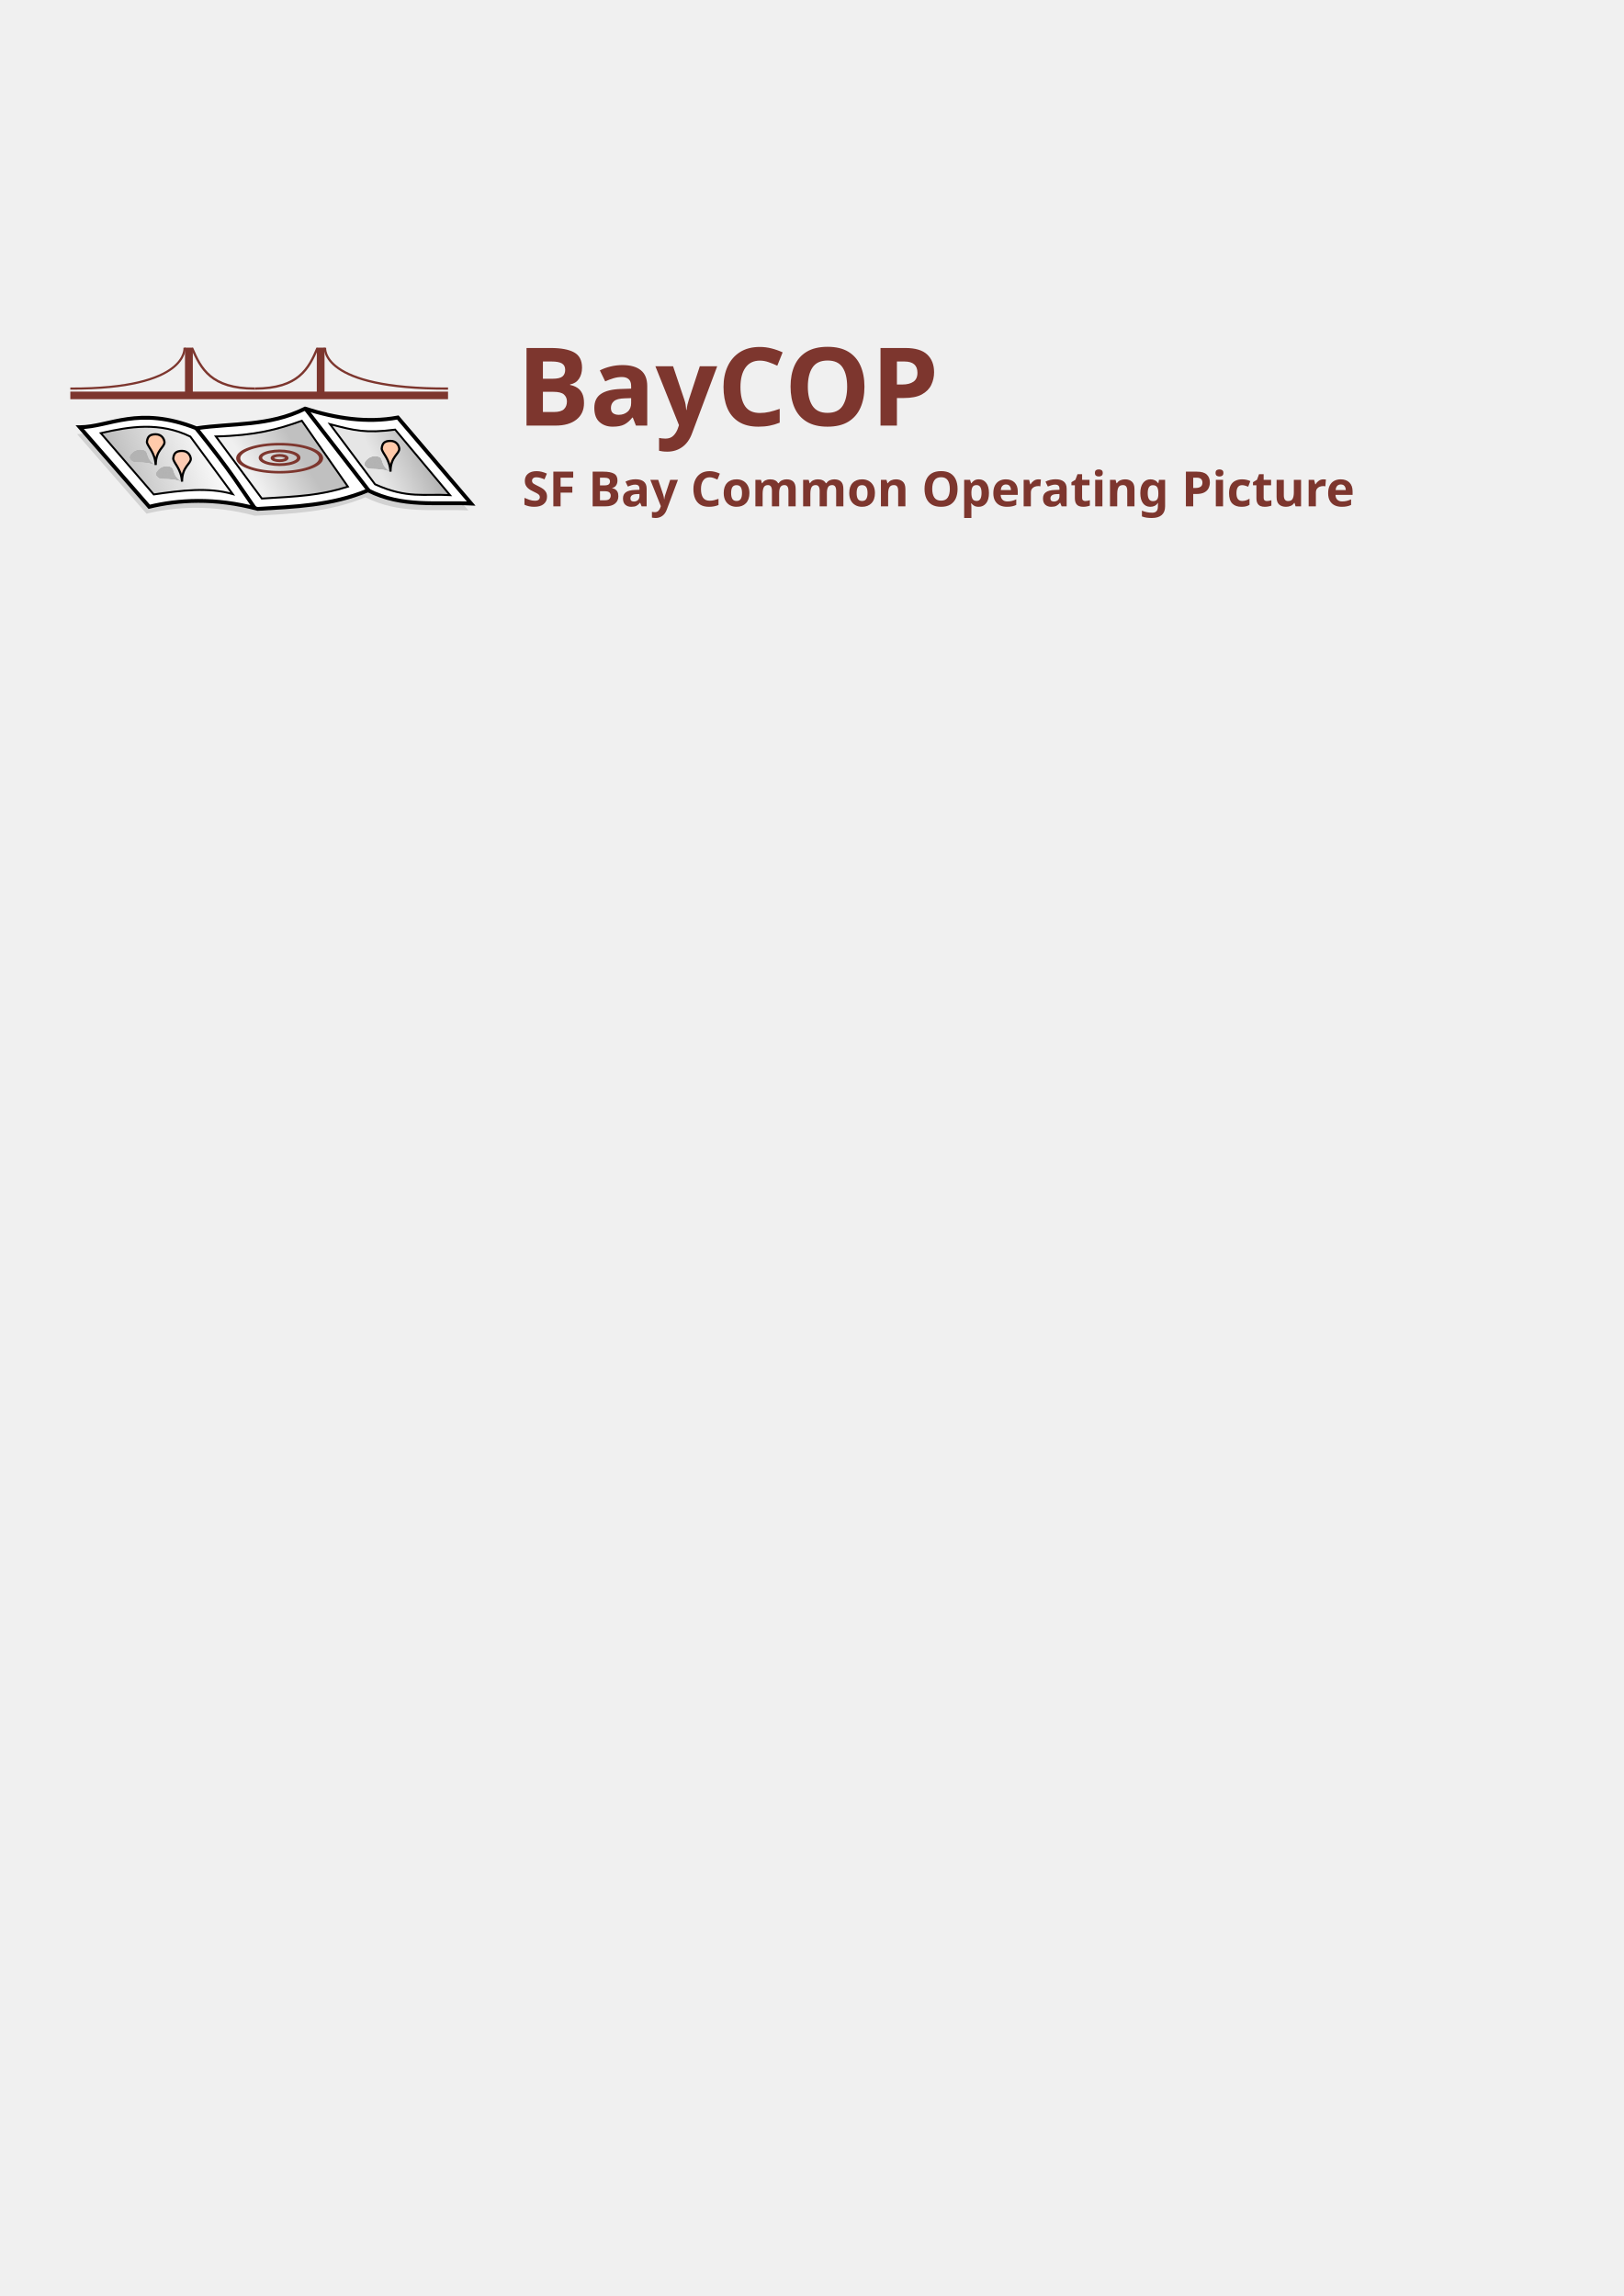
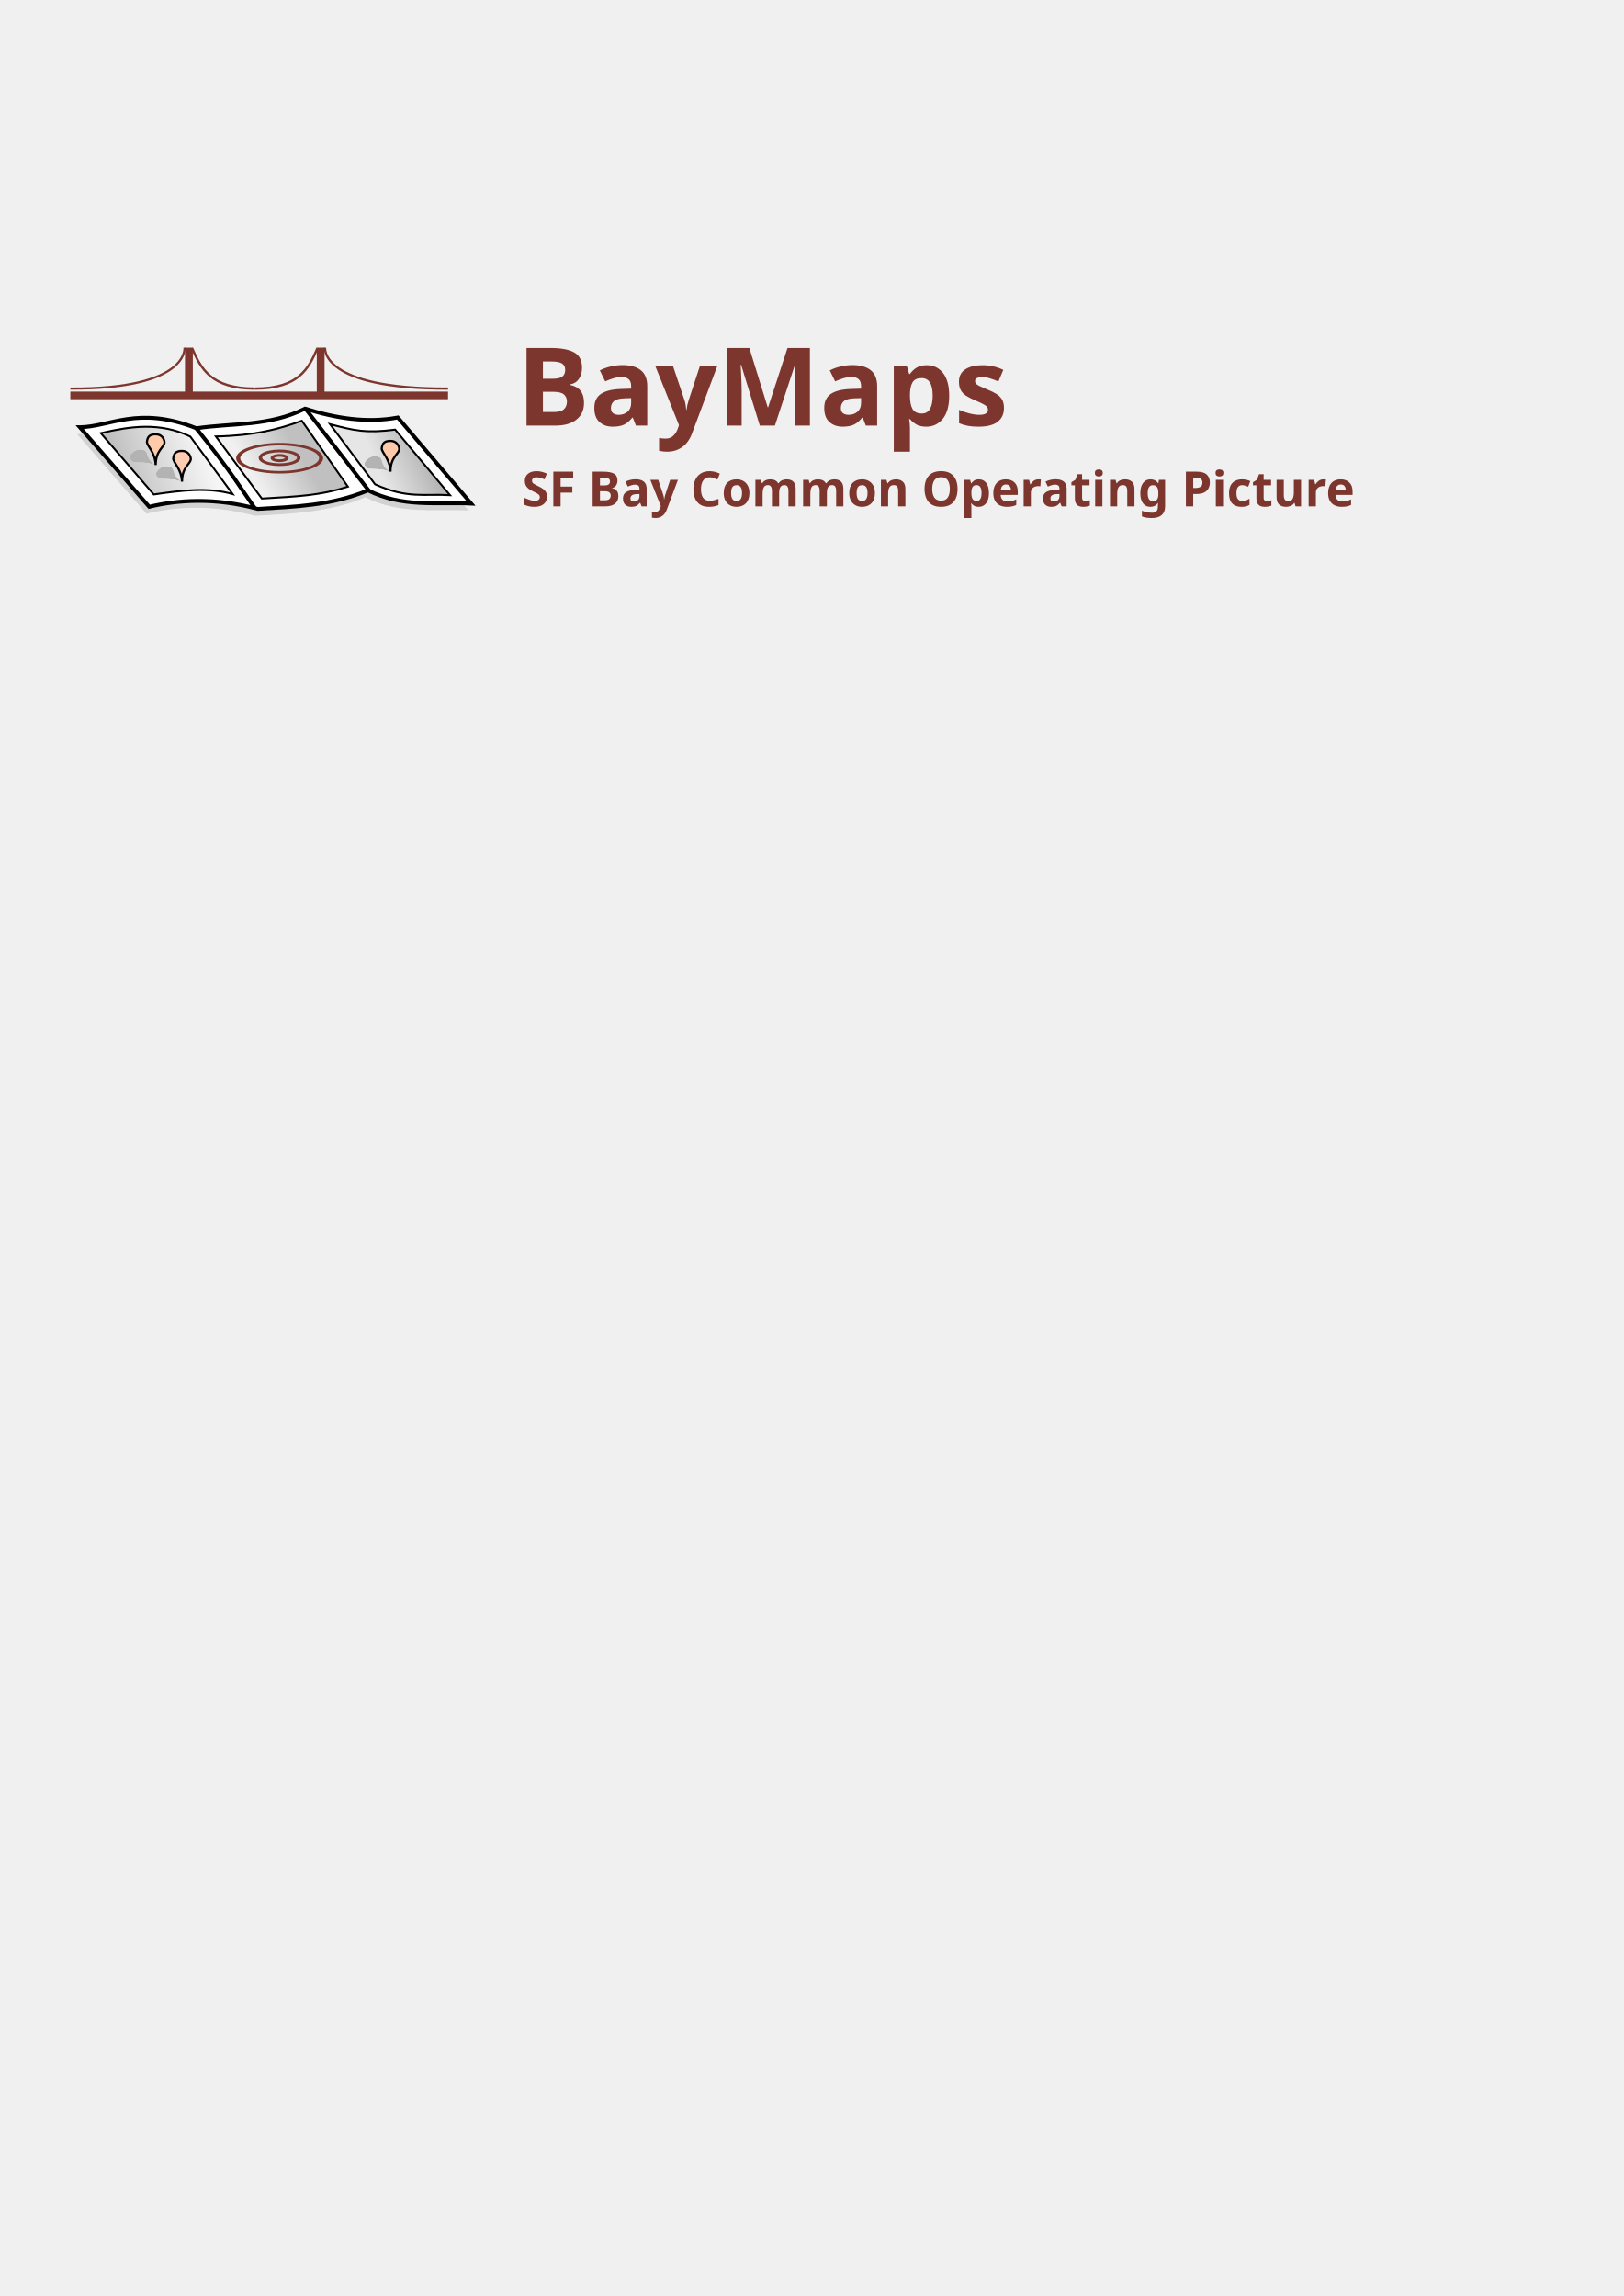
<svg xmlns="http://www.w3.org/2000/svg" xmlns:ns1="http://www.openswatchbook.org/uri/2009/osb" xmlns:xlink="http://www.w3.org/1999/xlink" width="744.094" height="1052.362" id="svg2" version="1.1">
  <defs id="defs4">
    <linearGradient id="linearGradient3933">
      <stop style="stop-color:#adadad;stop-opacity:1" offset="0" id="stop3935" />
      <stop style="stop-color:#e6e6e6;stop-opacity:1" offset="1" id="stop3937" />
    </linearGradient>
    <linearGradient id="linearGradient3917">
      <stop style="stop-color:#f0f0f0;stop-opacity:1" offset="0" id="stop3919" />
      <stop style="stop-color:#c0c0c0;stop-opacity:1" offset="1" id="stop3921" />
    </linearGradient>
    <linearGradient id="linearGradient3901">
      <stop id="stop3909" offset="0" style="stop-color:#b4b4b4;stop-opacity:1" />
      <stop style="stop-color:#c1c1c1;stop-opacity:0;" offset="1" id="stop3905" />
    </linearGradient>
    <linearGradient id="linearGradient3887" ns1:paint="gradient">
      <stop style="stop-color:#c1c1c1;stop-opacity:1;" offset="0" id="stop3889" />
      <stop style="stop-color:#c1c1c1;stop-opacity:0;" offset="1" id="stop3891" />
    </linearGradient>
    <linearGradient xlink:href="#linearGradient3901" id="linearGradient3907" x1="212.857" y1="357.26" x2="346.429" y2="317.975" gradientUnits="userSpaceOnUse" gradientTransform="matrix(0.4025468,0,0,0.3127448,-37.35574,105.4379)" />
    <linearGradient xlink:href="#linearGradient3917" id="linearGradient3923" x1="381.643" y1="363.08" x2="438.357" y2="336.652" gradientUnits="userSpaceOnUse" gradientTransform="matrix(0.4025468,0,0,0.3127448,-37.35574,105.4379)" />
    <linearGradient xlink:href="#linearGradient3933" id="linearGradient3939" x1="584.5" y1="320.469" x2="521.214" y2="343.326" gradientUnits="userSpaceOnUse" gradientTransform="matrix(0.4025468,0,0,0.3127448,-37.35574,105.4379)" />
    <filter id="filter3876" color-interpolation-filters="sRGB">
      <feColorMatrix id="feColorMatrix3878" values="1 0 0 0 0 0 1 0 0 0 0 0 1 0 0 0 0 0 1 0 " result="result7" />
      <feGaussianBlur id="feGaussianBlur3880" result="result6" stdDeviation="5" />
      <feComposite id="feComposite3882" in2="result7" operator="atop" in="result6" result="result91" />
      <feComposite id="feComposite3884" in2="result91" operator="in" result="fbSourceGraphic" />
      <feColorMatrix result="fbSourceGraphicAlpha" in="fbSourceGraphic" values="0 0 0 -1 0 0 0 0 -1 0 0 0 0 -1 0 0 0 0 1 0" id="feColorMatrix3886" />
      <feColorMatrix id="feColorMatrix3888" values="1 0 0 0 0 0 1 0 0 0 0 0 1 0 0 0 0 0 1 0 " result="result7" in="fbSourceGraphic" />
      <feGaussianBlur id="feGaussianBlur3890" result="result6" stdDeviation="5" />
      <feComposite id="feComposite3892" in2="result7" operator="atop" in="result6" result="result91" />
      <feComposite id="feComposite3894" in2="result91" operator="in" />
    </filter>
    <filter id="filter3876-5" color-interpolation-filters="sRGB">
      <feColorMatrix id="feColorMatrix3878-5" values="1 0 0 0 0 0 1 0 0 0 0 0 1 0 0 0 0 0 1 0 " result="result7" />
      <feGaussianBlur id="feGaussianBlur3880-0" result="result6" stdDeviation="5" />
      <feComposite id="feComposite3882-8" in2="result7" operator="atop" in="result6" result="result91" />
      <feComposite id="feComposite3884-9" in2="result91" operator="in" result="fbSourceGraphic" />
      <feColorMatrix result="fbSourceGraphicAlpha" in="fbSourceGraphic" values="0 0 0 -1 0 0 0 0 -1 0 0 0 0 -1 0 0 0 0 1 0" id="feColorMatrix3886-5" />
      <feColorMatrix id="feColorMatrix3888-7" values="1 0 0 0 0 0 1 0 0 0 0 0 1 0 0 0 0 0 1 0 " result="result7" in="fbSourceGraphic" />
      <feGaussianBlur id="feGaussianBlur3890-6" result="result6" stdDeviation="5" />
      <feComposite id="feComposite3892-2" in2="result7" operator="atop" in="result6" result="result91" />
      <feComposite id="feComposite3894-5" in2="result91" operator="in" />
    </filter>
    <filter id="filter3876-4" color-interpolation-filters="sRGB">
      <feColorMatrix id="feColorMatrix3878-8" values="1 0 0 0 0 0 1 0 0 0 0 0 1 0 0 0 0 0 1 0 " result="result7" />
      <feGaussianBlur id="feGaussianBlur3880-6" result="result6" stdDeviation="5" />
      <feComposite id="feComposite3882-4" in2="result7" operator="atop" in="result6" result="result91" />
      <feComposite id="feComposite3884-7" in2="result91" operator="in" result="fbSourceGraphic" />
      <feColorMatrix result="fbSourceGraphicAlpha" in="fbSourceGraphic" values="0 0 0 -1 0 0 0 0 -1 0 0 0 0 -1 0 0 0 0 1 0" id="feColorMatrix3886-55" />
      <feColorMatrix id="feColorMatrix3888-2" values="1 0 0 0 0 0 1 0 0 0 0 0 1 0 0 0 0 0 1 0 " result="result7" in="fbSourceGraphic" />
      <feGaussianBlur id="feGaussianBlur3890-0" result="result6" stdDeviation="5" />
      <feComposite id="feComposite3892-9" in2="result7" operator="atop" in="result6" result="result91" />
      <feComposite id="feComposite3894-8" in2="result91" operator="in" />
    </filter>
    <filter id="filter3843" color-interpolation-filters="sRGB">
      <feColorMatrix id="feColorMatrix3845" values="1 0 0 0 0 0 1 0 0 0 0 0 1 0 0 0 0 0 1 0 " result="result7" />
      <feGaussianBlur id="feGaussianBlur3847" result="result6" stdDeviation="5" />
      <feComposite id="feComposite3849" in2="result7" operator="atop" in="result6" result="result91" />
      <feComposite id="feComposite3851" in2="result91" operator="in" result="fbSourceGraphic" />
      <feColorMatrix result="fbSourceGraphicAlpha" in="fbSourceGraphic" values="0 0 0 -1 0 0 0 0 -1 0 0 0 0 -1 0 0 0 0 1 0" id="feColorMatrix3853" />
      <feColorMatrix id="feColorMatrix3855" values="1 0 0 0 0 0 1 0 0 0 0 0 1 0 0 0 0 0 1 0 " result="result7" in="fbSourceGraphic" />
      <feGaussianBlur id="feGaussianBlur3857" result="result6" stdDeviation="5" />
      <feComposite id="feComposite3859" in2="result7" operator="atop" in="result6" result="result91" />
      <feComposite id="feComposite3861" in2="result91" operator="in" />
    </filter>
  </defs>
  <g id="layer1">
    <path style="fill:#d2d2d2;fill-opacity:1;stroke:none" d="m 35.326,198.979 31.813,36.462 c 13.152,-3.212 30.17,-4.307 49.692,0.974 16.863,-0.998 33.726,-1.471 50.589,-8.496 15.752,7.97 31.503,5.302 47.255,6.048 l -33.611,-39.439 c -14.166,2.611 -28.331,0.39 -42.497,-4.077 -16.601,8.254 -33.201,6.538 -49.802,9.012 -26.749,-10.523 -39.713,-0.608 -53.438,-0.484 z" id="path3827-0" />
    <path style="fill:#ff0000;stroke:#7d362e;stroke-width:3.463;stroke-linecap:butt;stroke-linejoin:miter;stroke-miterlimit:4;stroke-opacity:1;stroke-dasharray:none" d="m 32.227,181.235 c 172.547,0 173.095,0 173.095,0" id="path2985" />
    <path style="fill:none;stroke:#7d362e;stroke-width:3.586;stroke-linecap:butt;stroke-linejoin:miter;stroke-miterlimit:4;stroke-opacity:1;stroke-dasharray:none" d="m 86.571,180.789 0,-21.445" id="path3757" />
    <path style="fill:none;stroke:#7d362e;stroke-width:3.548;stroke-linecap:butt;stroke-linejoin:miter;stroke-miterlimit:4;stroke-opacity:1;stroke-dasharray:none" d="m 146.953,180.342 0,-20.999" id="path3759" />
    <path style="fill:none;stroke:#7d362e;stroke-width:0.991;stroke-linecap:butt;stroke-linejoin:miter;stroke-miterlimit:4;stroke-opacity:1;stroke-dasharray:none" d="M 32.227,178.108 C 86.801,178.331 84.558,159.343 84.558,159.343" id="path3763" />
    <path style="fill:none;stroke:#7d362e;stroke-width:1.028;stroke-linecap:butt;stroke-linejoin:miter;stroke-miterlimit:4;stroke-opacity:1;stroke-dasharray:none" d="M 205.322,178.108 C 146.551,178.331 148.966,159.343 148.966,159.343" id="path3763-1" />
    <path style="fill:none;stroke:#7d362e;stroke-width:1.064;stroke-linecap:butt;stroke-linejoin:miter;stroke-miterlimit:4;stroke-opacity:1;stroke-dasharray:none" d="m 145.5,159.521 c -4.025,9.382 -8.61,18.587 -28.737,18.587" id="path3807" />
    <path style="fill:none;stroke:#7d362e;stroke-width:1.064;stroke-linecap:butt;stroke-linejoin:miter;stroke-miterlimit:4;stroke-opacity:1;stroke-dasharray:none" d="m 88.002,159.516 c 4.025,9.382 8.633,18.592 28.761,18.592" id="path3807-2" />
    <path style="fill:#ffffff;fill-opacity:1;stroke:#000000;stroke-width:1.763;stroke-linecap:butt;stroke-linejoin:miter;stroke-miterlimit:4;stroke-opacity:1;stroke-dasharray:none" d="m 36.576,195.817 31.813,36.462 c 13.152,-3.212 30.17,-4.307 49.692,0.974 16.863,-0.998 33.726,-1.471 50.589,-8.496 15.752,7.97 31.503,5.302 47.255,6.048 l -33.611,-39.439 c -14.166,2.611 -28.331,0.39 -42.497,-4.077 -16.601,8.254 -33.201,6.538 -49.802,9.012 -26.749,-10.523 -39.713,-0.608 -53.438,-0.484 z" id="path3827" />
    <path style="fill:none;stroke:#000000;stroke-width:1.763;stroke-linecap:butt;stroke-linejoin:miter;stroke-miterlimit:4;stroke-opacity:1;stroke-dasharray:none" d="m 89.853,196.228 c 16.401,20.304 20.871,28.157 27.026,36.842" id="path3829" />
    <path style="fill:none;stroke:#000000;stroke-width:1.763;stroke-linecap:butt;stroke-linejoin:miter;stroke-miterlimit:4;stroke-opacity:1;stroke-dasharray:none" d="m 139.88,187.195 29.125,37.682" id="path3829-1-1" />
    <path style="fill:url(#linearGradient3907);fill-opacity:1;stroke:#000000;stroke-width:0.881;stroke-linecap:butt;stroke-linejoin:miter;stroke-miterlimit:4;stroke-opacity:1;stroke-dasharray:none" d="m 46.198,198.525 24.271,28.104 c 12.665,-1.866 24.941,-3.4 36.16,-0.179 L 87.207,200.088 c -14.03,-6.783 -27.743,-4.643 -41.008,-1.563 z" id="path3885" />
    <path style="fill:url(#linearGradient3923);fill-opacity:1;stroke:#000000;stroke-width:0.881;stroke-linecap:butt;stroke-linejoin:miter;stroke-miterlimit:4;stroke-opacity:1;stroke-dasharray:none" d="m 98.926,200.044 c 17.843,-0.389 28.438,-3.24 39.401,-7.193 l 21.108,30.203 c -12.809,4.073 -22.803,4.471 -39.441,5.451 z" id="path3915" />
    <path style="fill:url(#linearGradient3939);fill-opacity:1;stroke:#000000;stroke-width:0.881;stroke-linecap:butt;stroke-linejoin:miter;stroke-miterlimit:4;stroke-opacity:1;stroke-dasharray:none" d="m 151.227,194.415 c 11.31,2.959 16.254,4.234 29.864,2.501 l 25.133,30.025 c -11.808,-0.694 -19.484,1.758 -34.347,-4.959 z" id="path3931" />
    <path style="fill:none;stroke:#7d362e;stroke-width:4;stroke-miterlimit:4;stroke-opacity:1;stroke-dasharray:none" id="path3822" d="m 417.143,334.148 a 8.214,3.929 0 1 1 -16.429,0 8.214,3.929 0 1 1 16.429,0 z" transform="matrix(0.4025468,0,0,0.3127448,-36.49314,105.4379)" />
    <path style="fill:none;stroke:#7d362e;stroke-width:4;stroke-miterlimit:4;stroke-opacity:1;stroke-dasharray:none" id="path3824" d="m 432.857,333.791 a 21.786,10 0 1 1 -43.571,0 21.786,10 0 1 1 43.571,0 z" transform="matrix(0.4025468,0,0,0.3127448,-37.35574,105.4379)" />
    <path style="fill:none;stroke:#7d362e;stroke-width:4;stroke-miterlimit:4;stroke-opacity:1;stroke-dasharray:none" id="path3826" d="m 448.571,335.934 a 40.357,22.143 0 1 1 -80.714,0 40.357,22.143 0 1 1 80.714,0 z" transform="matrix(0.4707233,0,0,0.2905461,-63.9989,112.4037)" />
    <g id="g3896" transform="matrix(0.4025468,0,0,0.4025468,-33.90262,82.23257)">
      <path id="path3834-8" d="m 291.426,344.148 c -0.771,-14.81 -9.501,-21.028 -10,-26.25 0.595,-6.212 3.333,-8.75 10,-8.75 6.667,0 9.503,4.947 10,8.75 0.283,6.285 -10,8.75 -10,26.25 z" style="fill:#ffcaaf;fill-opacity:0.941;stroke:#000000;stroke-width:2.484;stroke-linecap:butt;stroke-linejoin:miter;stroke-miterlimit:4;stroke-opacity:1;stroke-dasharray:none" />
      <path transform="matrix(1.089415,0.00620569,-0.00862625,0.7837216,-21.03295,72.99409)" id="path3834-8-8" d="m 291.437,345.327 c -11.665,-7.607 -21.729,-3.792 -25.982,-6.285 -4.328,-3.956 -4.564,-7.653 -0.467,-13.211 4.097,-5.558 9.578,-5.167 12.757,-3.463 4.924,3.265 0.467,13.211 13.691,22.959 z" style="fill:#b3b3b3;fill-opacity:1;stroke:#000000;stroke-width:0;stroke-linecap:butt;stroke-linejoin:miter;stroke-miterlimit:4;stroke-opacity:1;stroke-dasharray:none;filter:url(#filter3876)" />
    </g>
    <g transform="matrix(0.4025468,0,0,0.4025468,61.63704,77.64098)" id="g3896-4">
      <path id="path3834-8-3" d="m 291.426,344.148 c -0.771,-14.81 -9.501,-21.028 -10,-26.25 0.595,-6.212 3.333,-8.75 10,-8.75 6.667,0 9.503,4.947 10,8.75 0.283,6.285 -10,8.75 -10,26.25 z" style="fill:#ffcaaa;fill-opacity:1;stroke:#000000;stroke-width:2.484;stroke-linecap:butt;stroke-linejoin:miter;stroke-miterlimit:4;stroke-opacity:1;stroke-dasharray:none" />
      <path transform="matrix(1.089415,0.00620569,-0.00862625,0.7837216,-21.03295,72.99409)" id="path3834-8-8-2" d="m 291.437,345.327 c -11.665,-7.607 -21.729,-3.792 -25.982,-6.285 -4.328,-3.956 -4.564,-7.653 -0.467,-13.211 4.097,-5.558 9.578,-5.167 12.757,-3.463 4.924,3.265 0.467,13.211 13.691,22.959 z" style="fill:#b3b3b3;fill-opacity:1;stroke:#000000;stroke-width:0;stroke-linecap:butt;stroke-linejoin:miter;stroke-miterlimit:4;stroke-opacity:1;stroke-dasharray:none;filter:url(#filter3876-5)" />
    </g>
    <g id="g3896-8" transform="matrix(0.4025468,0,0,0.4025468,-45.95858,74.60486)">
      <path id="path3834-8-32" d="m 291.426,344.148 c -0.771,-14.81 -9.501,-21.028 -10,-26.25 0.595,-6.212 3.333,-8.75 10,-8.75 6.667,0 9.503,4.947 10,8.75 0.283,6.285 -10,8.75 -10,26.25 z" style="fill:#ffcaaa;fill-opacity:1;stroke:#000000;stroke-width:2.484;stroke-linecap:butt;stroke-linejoin:miter;stroke-miterlimit:4;stroke-opacity:1;stroke-dasharray:none" />
      <path transform="matrix(1.089415,0.00620569,-0.00862625,0.7837216,-21.03295,72.99409)" id="path3834-8-8-4" d="m 291.437,345.327 c -11.665,-7.607 -21.729,-3.792 -25.982,-6.285 -4.328,-3.956 -4.564,-7.653 -0.467,-13.211 4.097,-5.558 9.578,-5.167 12.757,-3.463 4.924,3.265 0.467,13.211 13.691,22.959 z" style="fill:#b3b3b3;fill-opacity:1;stroke:#000000;stroke-width:0;stroke-linecap:butt;stroke-linejoin:miter;stroke-miterlimit:4;stroke-opacity:1;stroke-dasharray:none;filter:url(#filter3876-4)" />
    </g>
    <text xml:space="preserve" style="font-size:49.794px;font-style:normal;font-variant:normal;font-weight:bold;font-stretch:normal;text-align:start;line-height:125%;letter-spacing:0px;word-spacing:0px;writing-mode:lr-tb;text-anchor:start;fill:#7d362e;fill-opacity:1;stroke:none;font-family:Estrangelo Edessa;-inkscape-font-specification:Estrangelo Edessa Bold" x="236.805" y="195.065" id="text4008">
-       <tspan id="tspan4010" x="236.805" y="195.065" style="font-size:49.794px;font-style:normal;font-variant:normal;font-weight:bold;font-stretch:normal;text-align:start;line-height:125%;writing-mode:lr-tb;text-anchor:start;fill:#7d362e;fill-opacity:1;stroke:none;font-family:Estrangelo Edessa;-inkscape-font-specification:Estrangelo Edessa Bold">BayCOP</tspan>
+       <tspan id="tspan4010" x="236.805" y="195.065" style="font-size:49.794px;font-style:normal;font-variant:normal;font-weight:bold;font-stretch:normal;text-align:start;line-height:125%;writing-mode:lr-tb;text-anchor:start;fill:#7d362e;fill-opacity:1;stroke:none;font-family:Estrangelo Edessa;-inkscape-font-specification:Estrangelo Edessa Bold">BayMaps</tspan>
    </text>
    <text xml:space="preserve" style="font-size:74.234px;font-style:normal;font-variant:normal;font-weight:bold;font-stretch:normal;text-align:start;line-height:125%;letter-spacing:0px;word-spacing:0px;writing-mode:lr-tb;text-anchor:start;fill:#7d362e;fill-opacity:1;stroke:none;font-family:Estrangelo Edessa;-inkscape-font-specification:Estrangelo Edessa Bold" x="239.307" y="232.077" id="text4008-0">
      <tspan id="tspan4010-0" x="239.307" y="232.077" style="font-size:22.27px;font-style:normal;font-variant:normal;font-weight:bold;font-stretch:normal;text-align:start;line-height:125%;writing-mode:lr-tb;text-anchor:start;fill:#7d362e;fill-opacity:1;stroke:none;font-family:Estrangelo Edessa;-inkscape-font-specification:Estrangelo Edessa Bold">SF Bay Common Operating Picture</tspan>
    </text>
  </g>
</svg>
